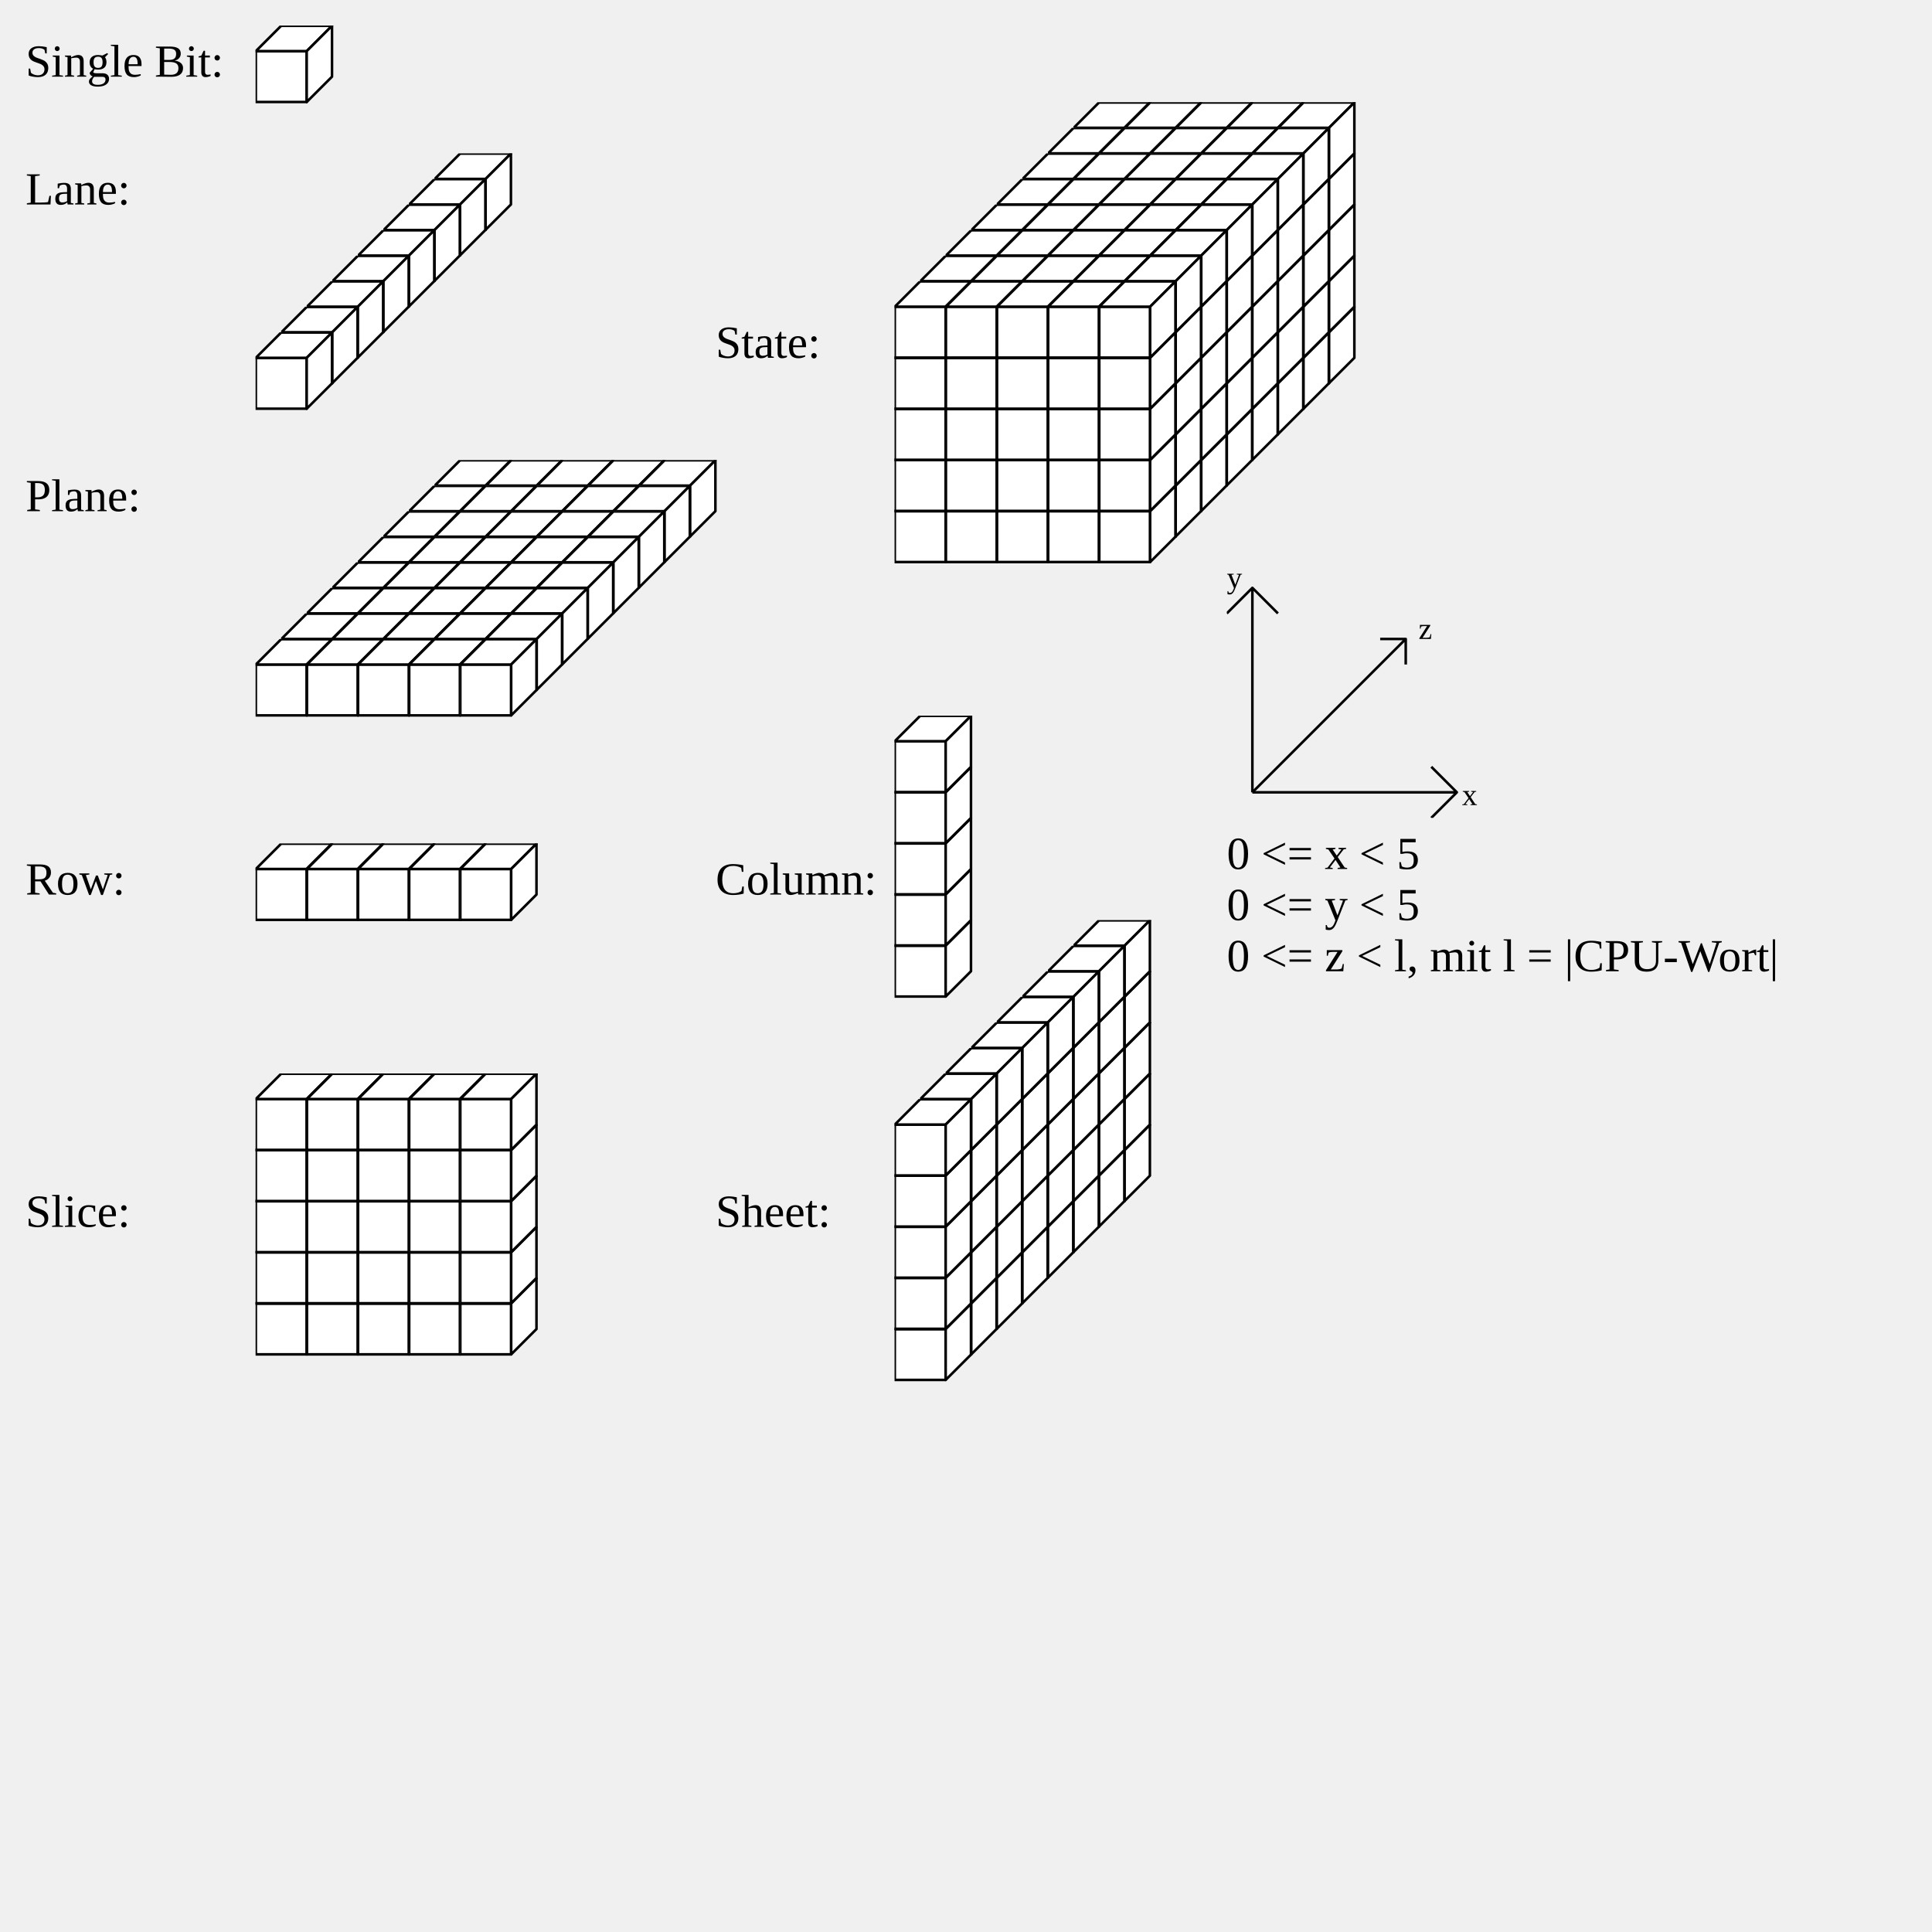
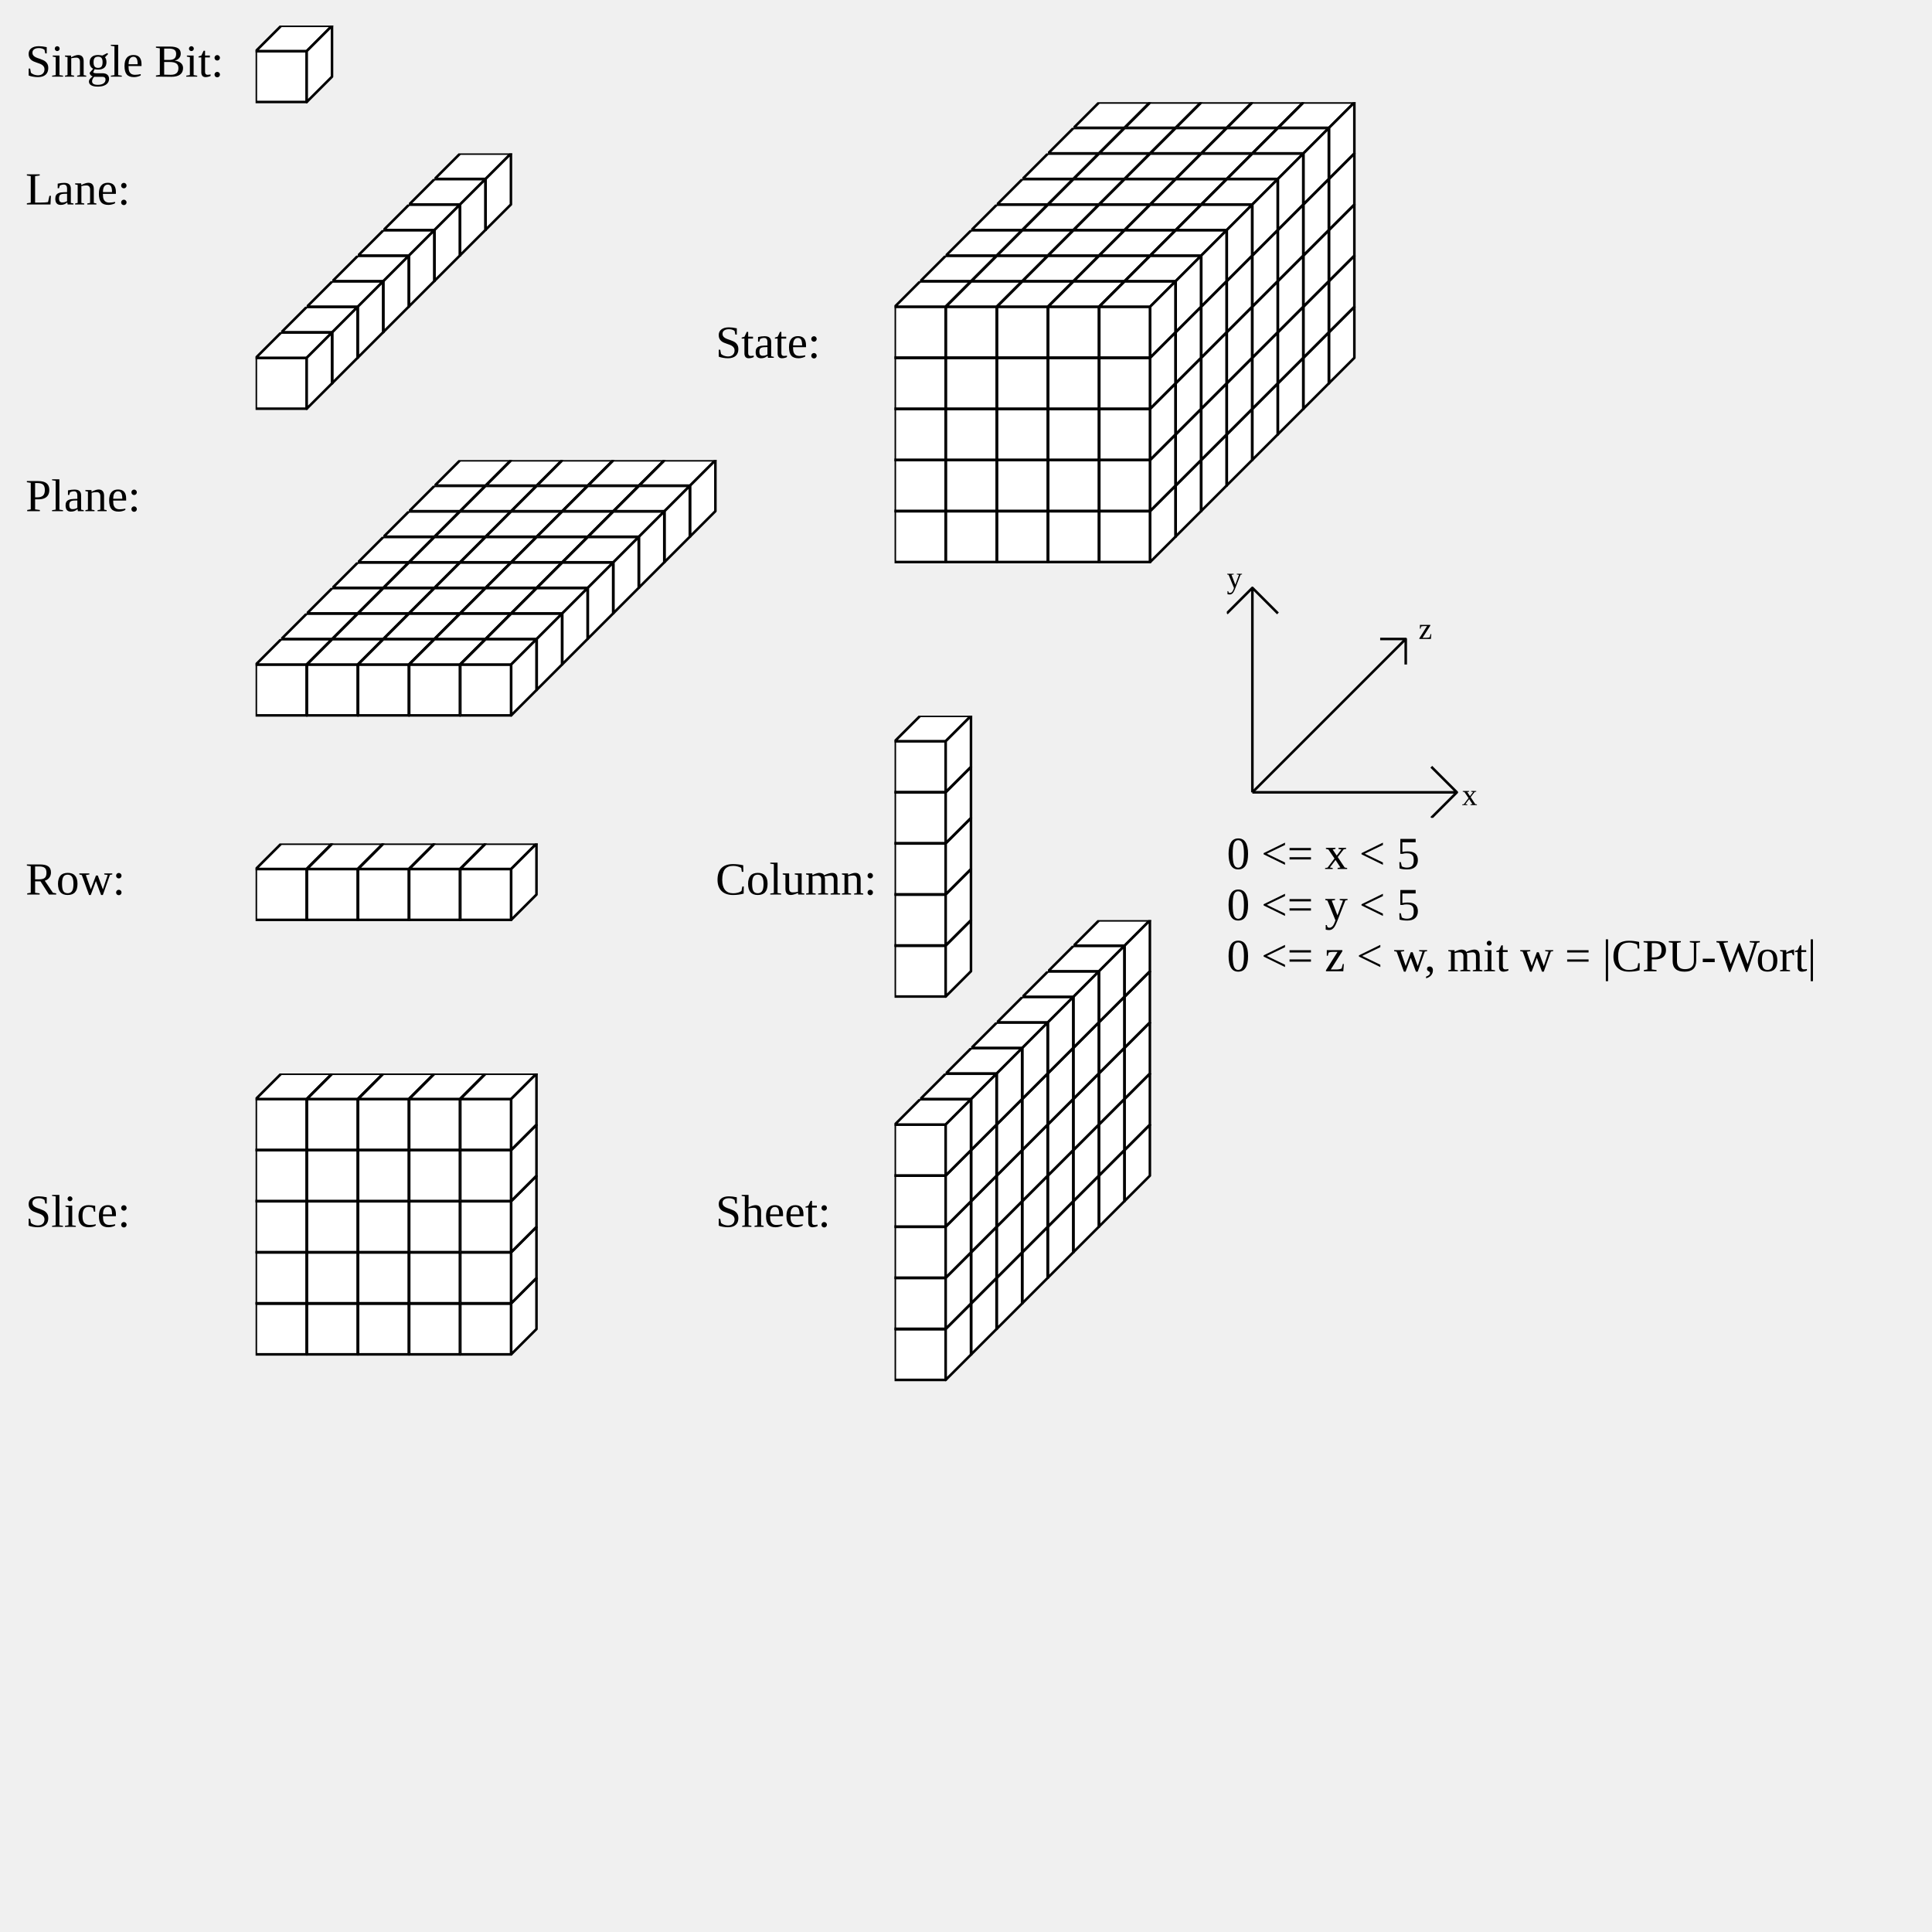
<svg xmlns="http://www.w3.org/2000/svg" xmlns:xlink="http://www.w3.org/1999/xlink" width="200mm" height="200mm" id="svg2">
  <defs id="defs4">
    <svg width="30" height="30" id="bit">
      <rect y="10" x="0.1" width="19.9" height="19.9" fill="white" stroke="black" />
      <polygon fill="white" stroke="black" points="0.1 10, 10 0.1, 29.9 0.1, 20 10" />
      <polygon fill="white" stroke="black" points="29.9 0.1, 29.9 20, 20 29.9, 20 10" />
    </svg>
    <path id="arrow0" d="m 0 0 l 50 0 -4 -4 m 4 4 l -4 4" stroke="black" />
    <path id="arrow1" d="m 0 0 l 20 0 -4 -4 m 4 4 l -4 4" stroke="black" />
    <svg width="100" height="100" id="lane">
      <use xlink:href="#bit" x="70" y="0" />
      <use xlink:href="#bit" x="60" y="10" />
      <use xlink:href="#bit" x="50" y="20" />
      <use xlink:href="#bit" x="40" y="30" />
      <use xlink:href="#bit" x="30" y="40" />
      <use xlink:href="#bit" x="20" y="50" />
      <use xlink:href="#bit" x="10" y="60" />
      <use xlink:href="#bit" x="0" y="70" />
    </svg>
    <svg width="180" height="100" id="plane">
      <use xlink:href="#lane" x="0" y="0" />
      <use xlink:href="#lane" x="20" y="0" />
      <use xlink:href="#lane" x="40" y="0" />
      <use xlink:href="#lane" x="60" y="0" />
      <use xlink:href="#lane" x="80" y="0" />
    </svg>
    <svg width="180" height="180" id="state">
      <use xlink:href="#plane" x="0" y="80" />
      <use xlink:href="#plane" x="0" y="60" />
      <use xlink:href="#plane" x="0" y="40" />
      <use xlink:href="#plane" x="0" y="20" />
      <use xlink:href="#plane" x="0" y="0" />
    </svg>
    <svg width="110" height="30" id="row">
      <use xlink:href="#bit" x="0" y="0" />
      <use xlink:href="#bit" x="20" y="0" />
      <use xlink:href="#bit" x="40" y="0" />
      <use xlink:href="#bit" x="60" y="0" />
      <use xlink:href="#bit" x="80" y="0" />
    </svg>
    <svg width="30" height="110" id="column">
      <use xlink:href="#bit" x="0" y="80" />
      <use xlink:href="#bit" x="0" y="60" />
      <use xlink:href="#bit" x="0" y="40" />
      <use xlink:href="#bit" x="0" y="20" />
      <use xlink:href="#bit" x="0" y="0" />
    </svg>
    <svg width="110" height="110" id="slice">
      <use xlink:href="#row" x="0" y="80" />
      <use xlink:href="#row" x="0" y="60" />
      <use xlink:href="#row" x="0" y="40" />
      <use xlink:href="#row" x="0" y="20" />
      <use xlink:href="#row" x="0" y="0" />
    </svg>
    <svg width="100" height="180" id="sheet">
      <use xlink:href="#lane" x="0" y="80" />
      <use xlink:href="#lane" x="0" y="60" />
      <use xlink:href="#lane" x="0" y="40" />
      <use xlink:href="#lane" x="0" y="20" />
      <use xlink:href="#lane" x="0" y="0" />
    </svg>
  </defs>
  <g style="fill:none;fill-rule:evenodd;stroke:none;stroke-width:1px;stroke-linecap:butt;stroke-linejoin:round;stroke-opacity:1" id="g2383">
    <text fill="black" x="10" y="30" style="font-size:18px;">
Single Bit:
</text>
    <use xlink:href="#bit" x="100" y="10" />
    <text fill="black" x="10" y="80" style="font-size:18px;">
Lane:
</text>
    <use xlink:href="#lane" x="100" y="60" />
    <text fill="black" x="10" y="200" style="font-size:18px;">
Plane:
</text>
    <use xlink:href="#plane" x="100" y="180" />
    <text fill="black" x="280" y="140" style="font-size:18px;">
State:
</text>
    <use xlink:href="#state" x="350" y="40" />
    <text fill="black" x="10" y="350" style="font-size:18px;">
Row:
</text>
    <use xlink:href="#row" x="100" y="330" />
    <text fill="black" x="280" y="350" style="font-size:18px;">
Column:
</text>
    <use xlink:href="#column" x="350" y="280" />
    <text fill="black" x="10" y="480" style="font-size:18px;">
Slice:
</text>
    <use xlink:href="#slice" x="100" y="420" />
    <text fill="black" x="280" y="480" style="font-size:18px;">
Sheet:
</text>
    <use xlink:href="#sheet" x="350" y="360" />
    <svg x="480" y="320">
      <text fill="black" x="0" y="20" style="font-size:18px;">
0 &lt;= x &lt; 5
</text>
      <text fill="black" x="0" y="40" style="font-size:18px;">
0 &lt;= y &lt; 5
</text>
      <text fill="black" x="0" y="60" style="font-size:18px;">
- 0 &lt;= z &lt; l, mit l = |CPU-Wort|
+ 0 &lt;= z &lt; w, mit w = |CPU-Wort|
</text>
    </svg>
    <svg x="480" y="220" width="100" height="100">
      <path d="M 10 90 l 0 -80 l -10 10 m 10 -10 l 10 10" stroke="black" />
      <text fill="black" x="0" y="10">
y
</text>
      <path d="M 10 90 l 80 0 l -10 -10 m 10 10 l -10 10" stroke="black" />
      <text fill="black" x="92" y="95">
x
</text>
      <path d="M 10 90 l 60 -60 l -10 0 m 10 0 l 0 10" stroke="black" />
      <text fill="black" x="75" y="30">
z
</text>
    </svg>
  </g>
</svg>
